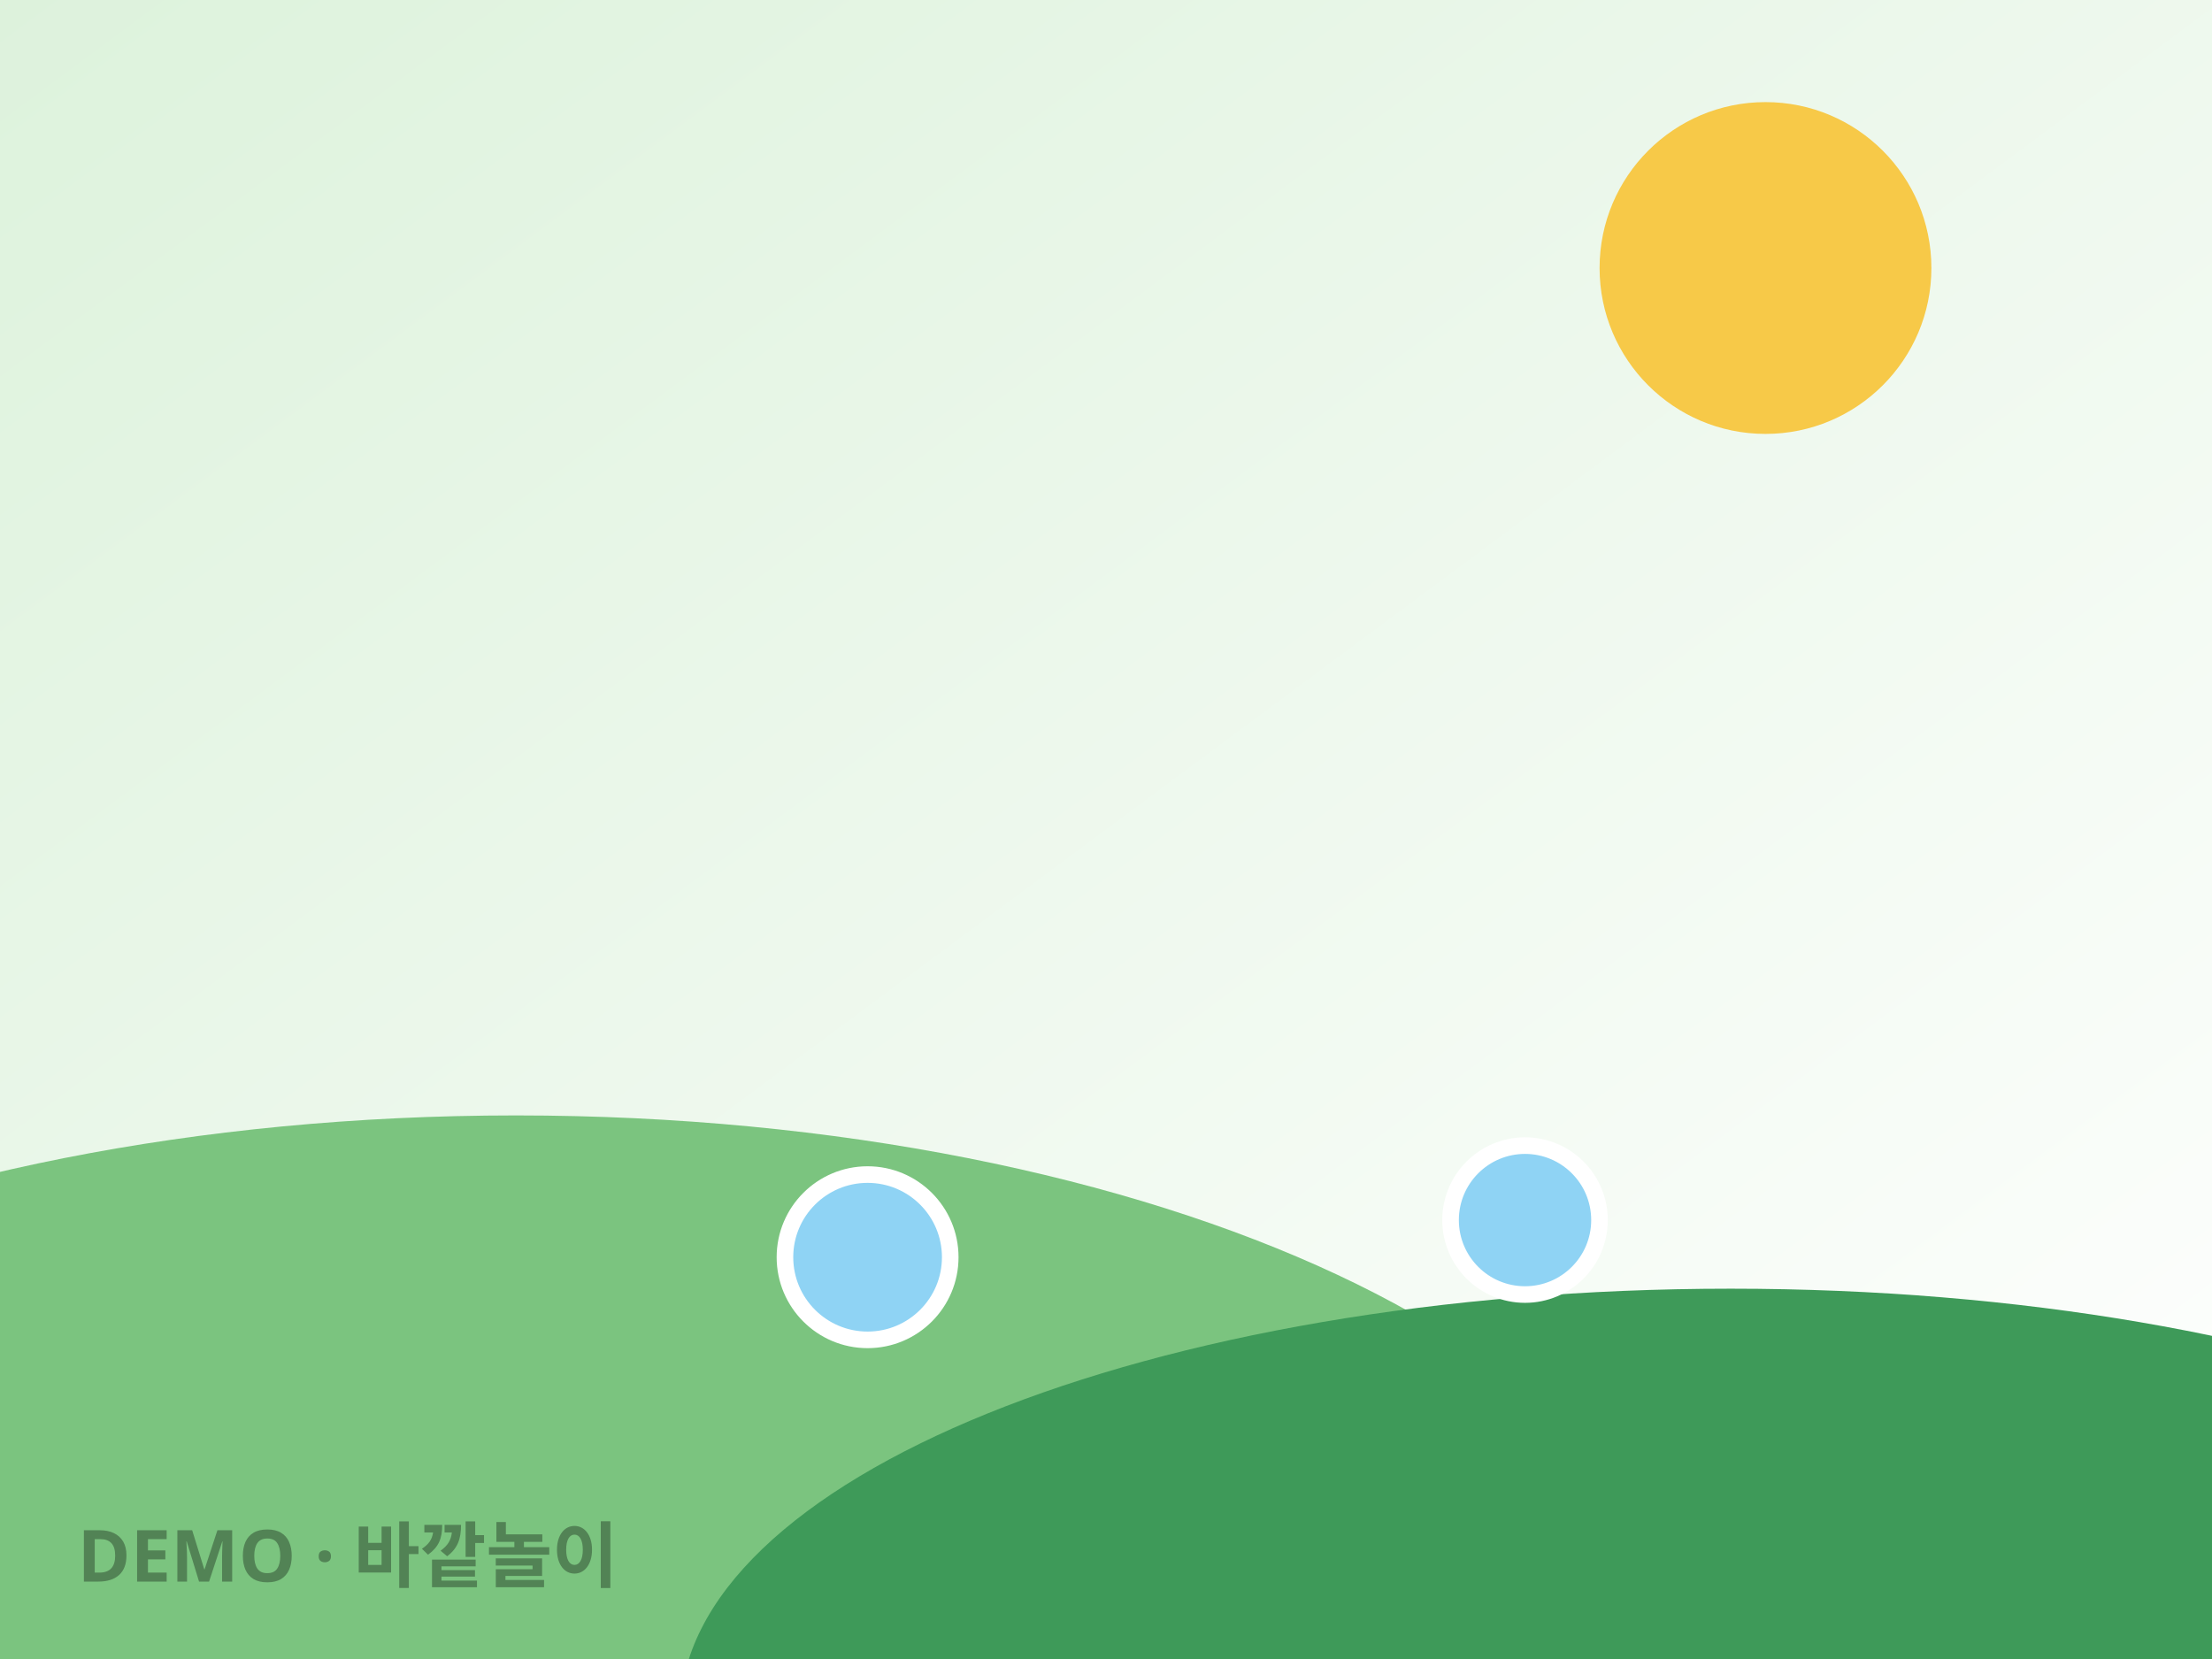
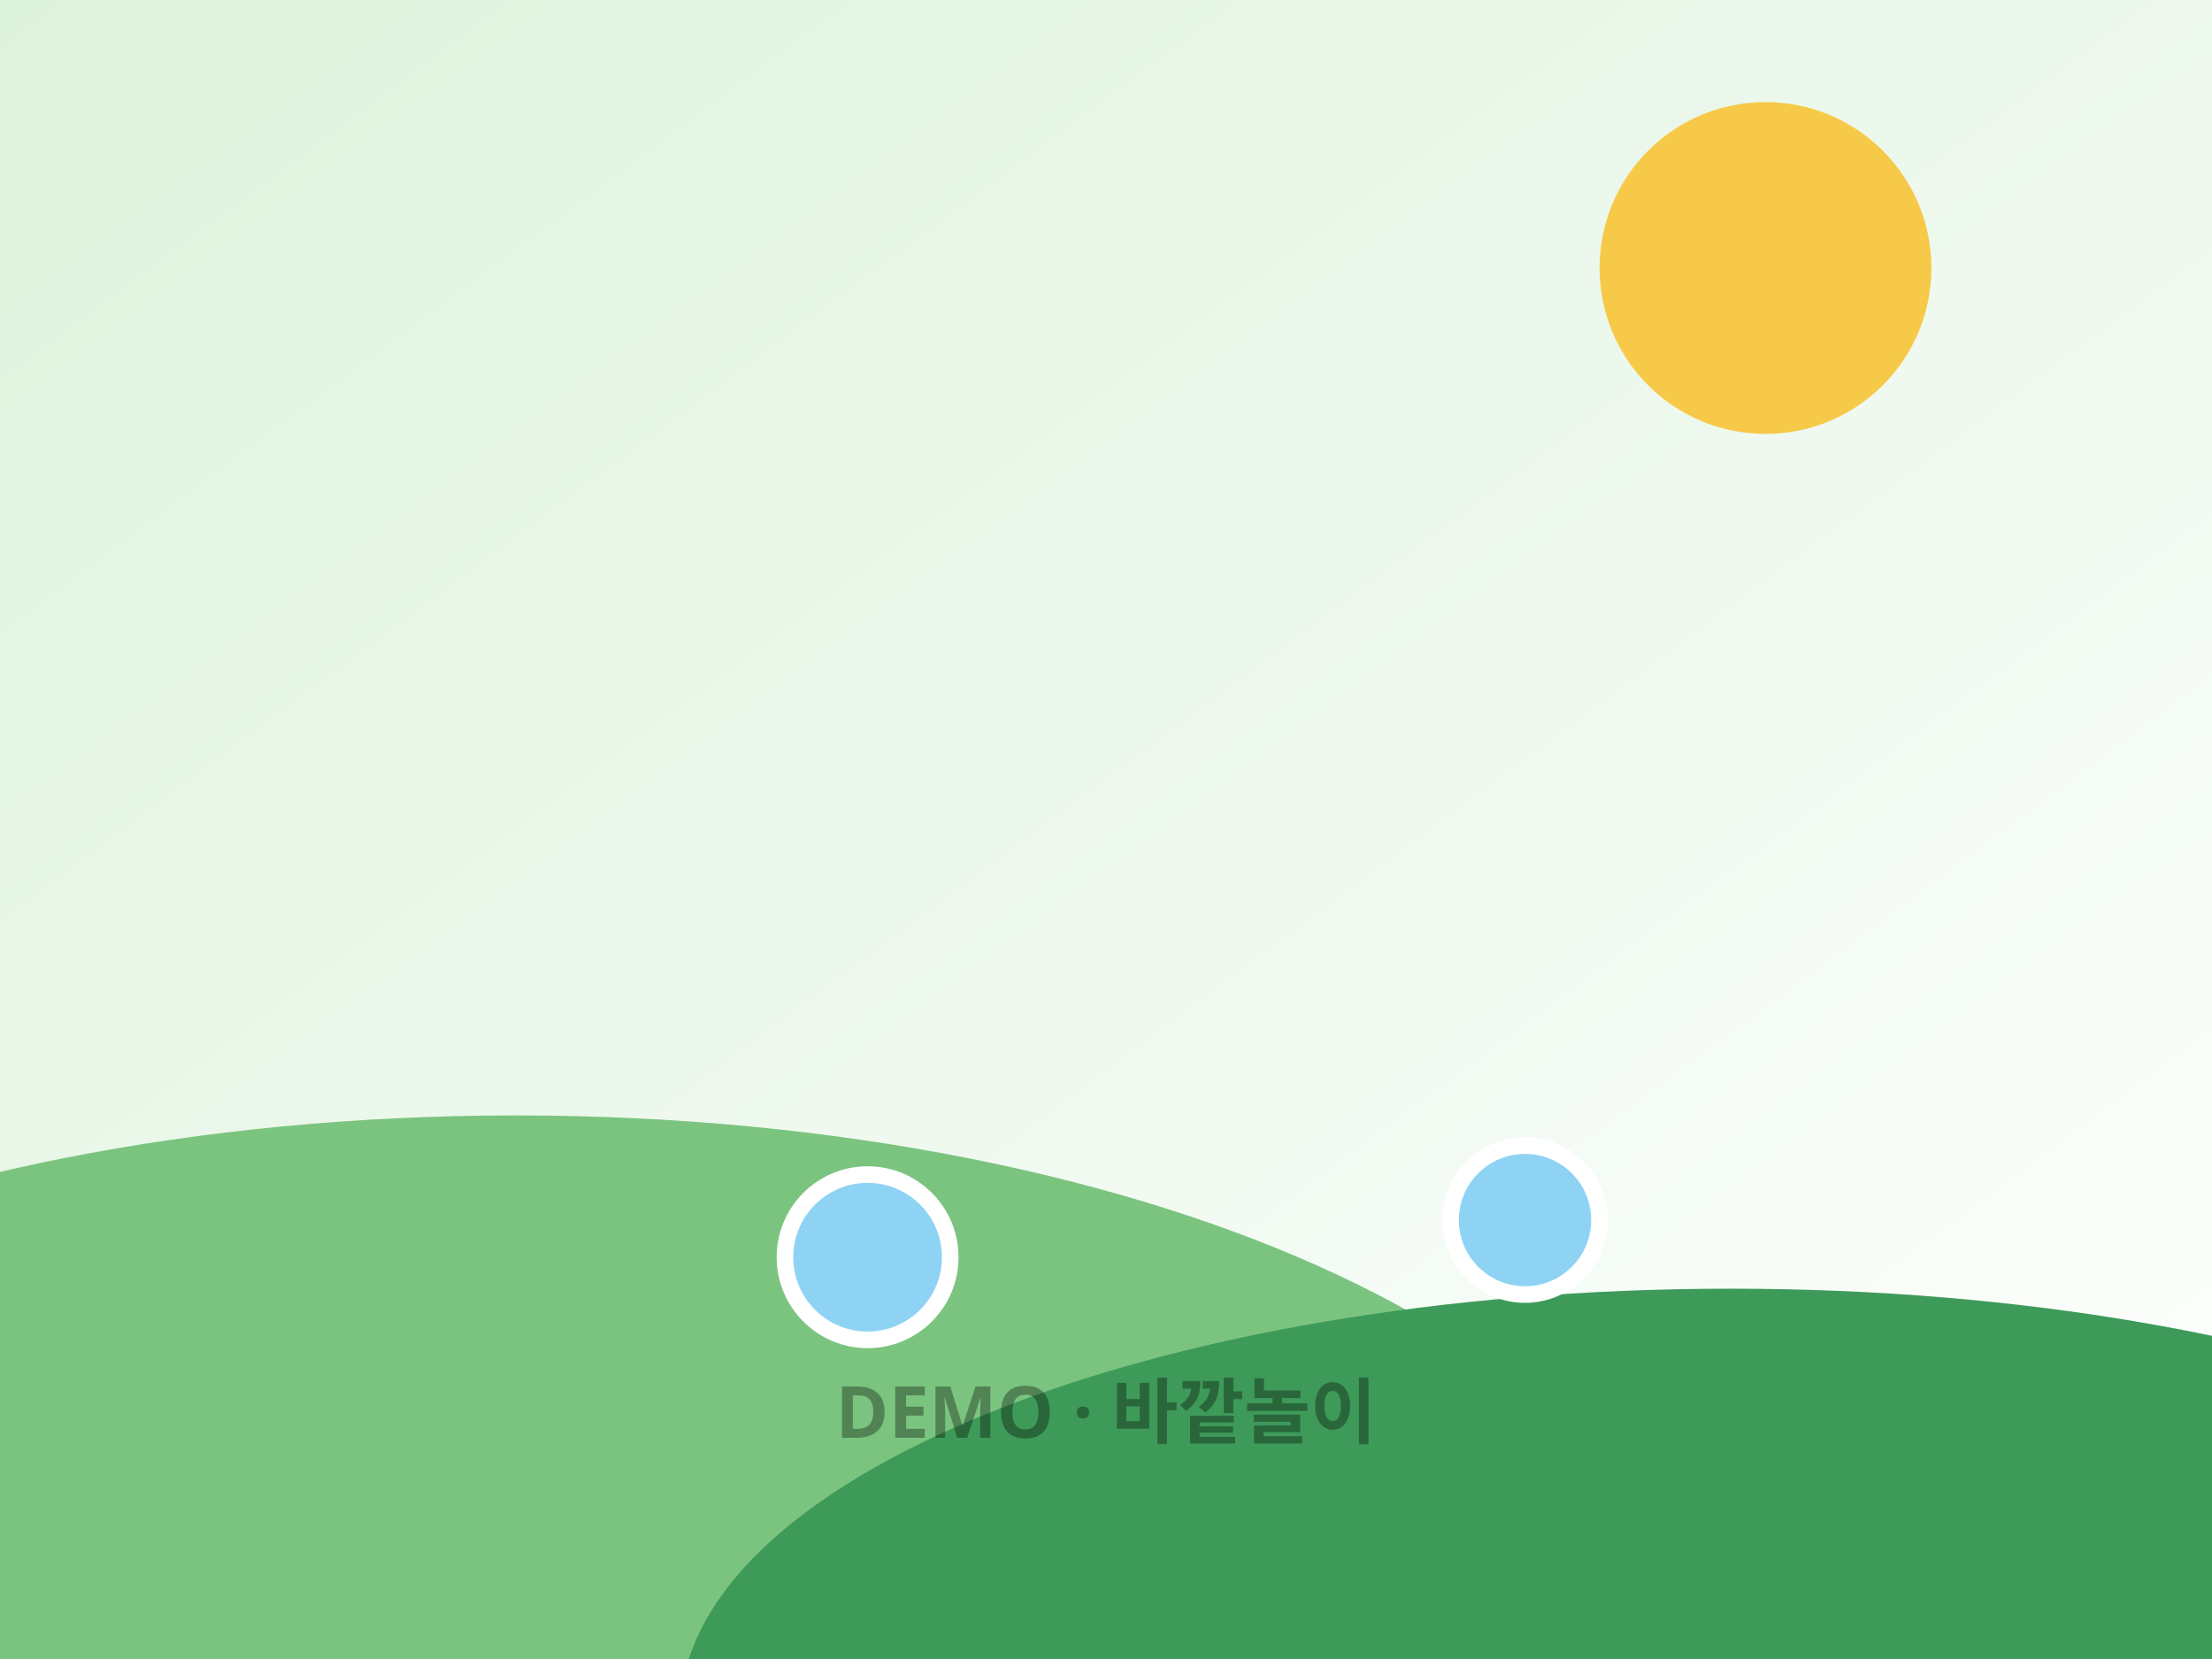
<svg xmlns="http://www.w3.org/2000/svg" width="800" height="600" viewBox="0 0 800 600">
  <defs>
    <linearGradient id="bg" x1="0" y1="0" x2="1" y2="1">
      <stop offset="0" stop-color="#DDF2DC" />
      <stop offset="1" stop-color="#ffffff" />
    </linearGradient>
  </defs>
  <rect width="800" height="600" fill="url(#bg)" />
  <g>
    <circle cx="638.511" cy="96.928" r="60" fill="#F7C948" />
    <ellipse cx="186.597" cy="600" rx="420" ry="196.593" fill="#7BC47F" />
    <ellipse cx="625.957" cy="620" rx="380" ry="153.928" fill="#3E9A59" />
    <circle cx="551.548" cy="441.259" r="26.93" fill="#8FD3F4" stroke="#fff" stroke-width="6" />
    <circle cx="313.776" cy="454.688" r="29.889" fill="#8FD3F4" stroke="#fff" stroke-width="6" />
  </g>
-   <text x="28" y="572" font-family="sans-serif" font-size="26" font-weight="700" fill="#00000055">DEMO · 바깥놀이</text>
+   <text x="400" y="520" text-anchor="middle" font-family="sans-serif" font-size="26" font-weight="700" fill="#00000055">DEMO · 바깥놀이</text>
</svg>
